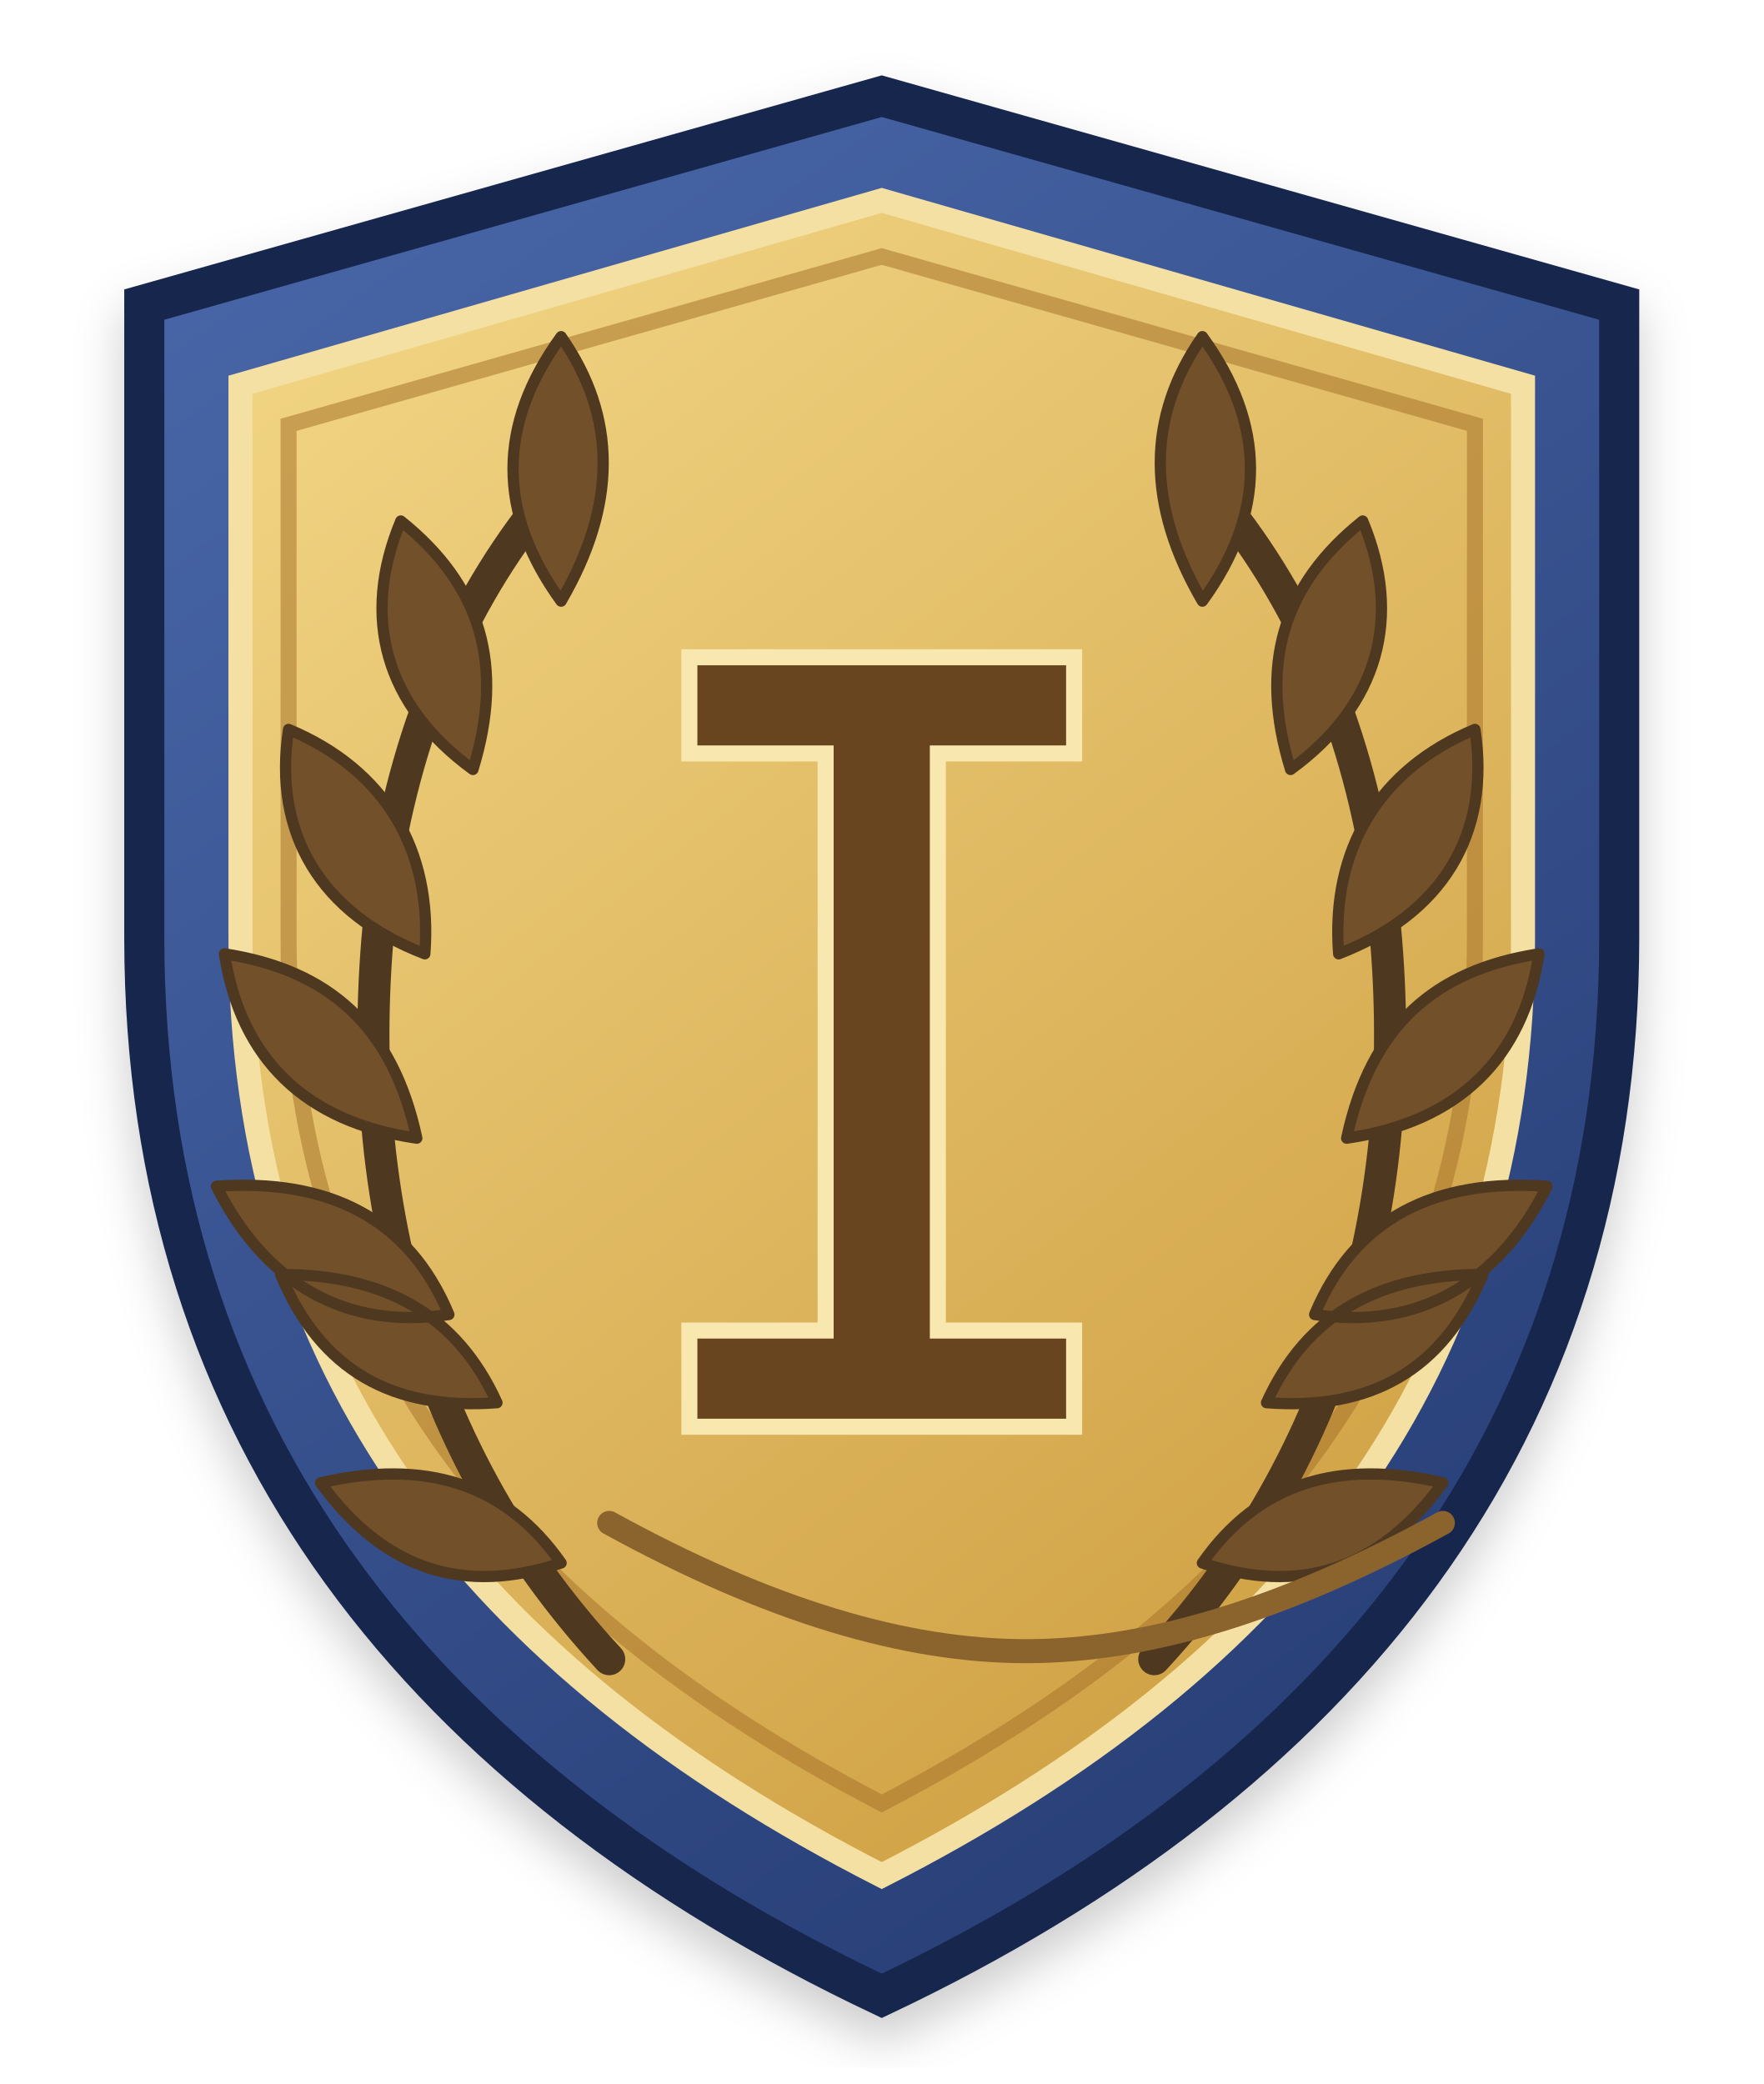
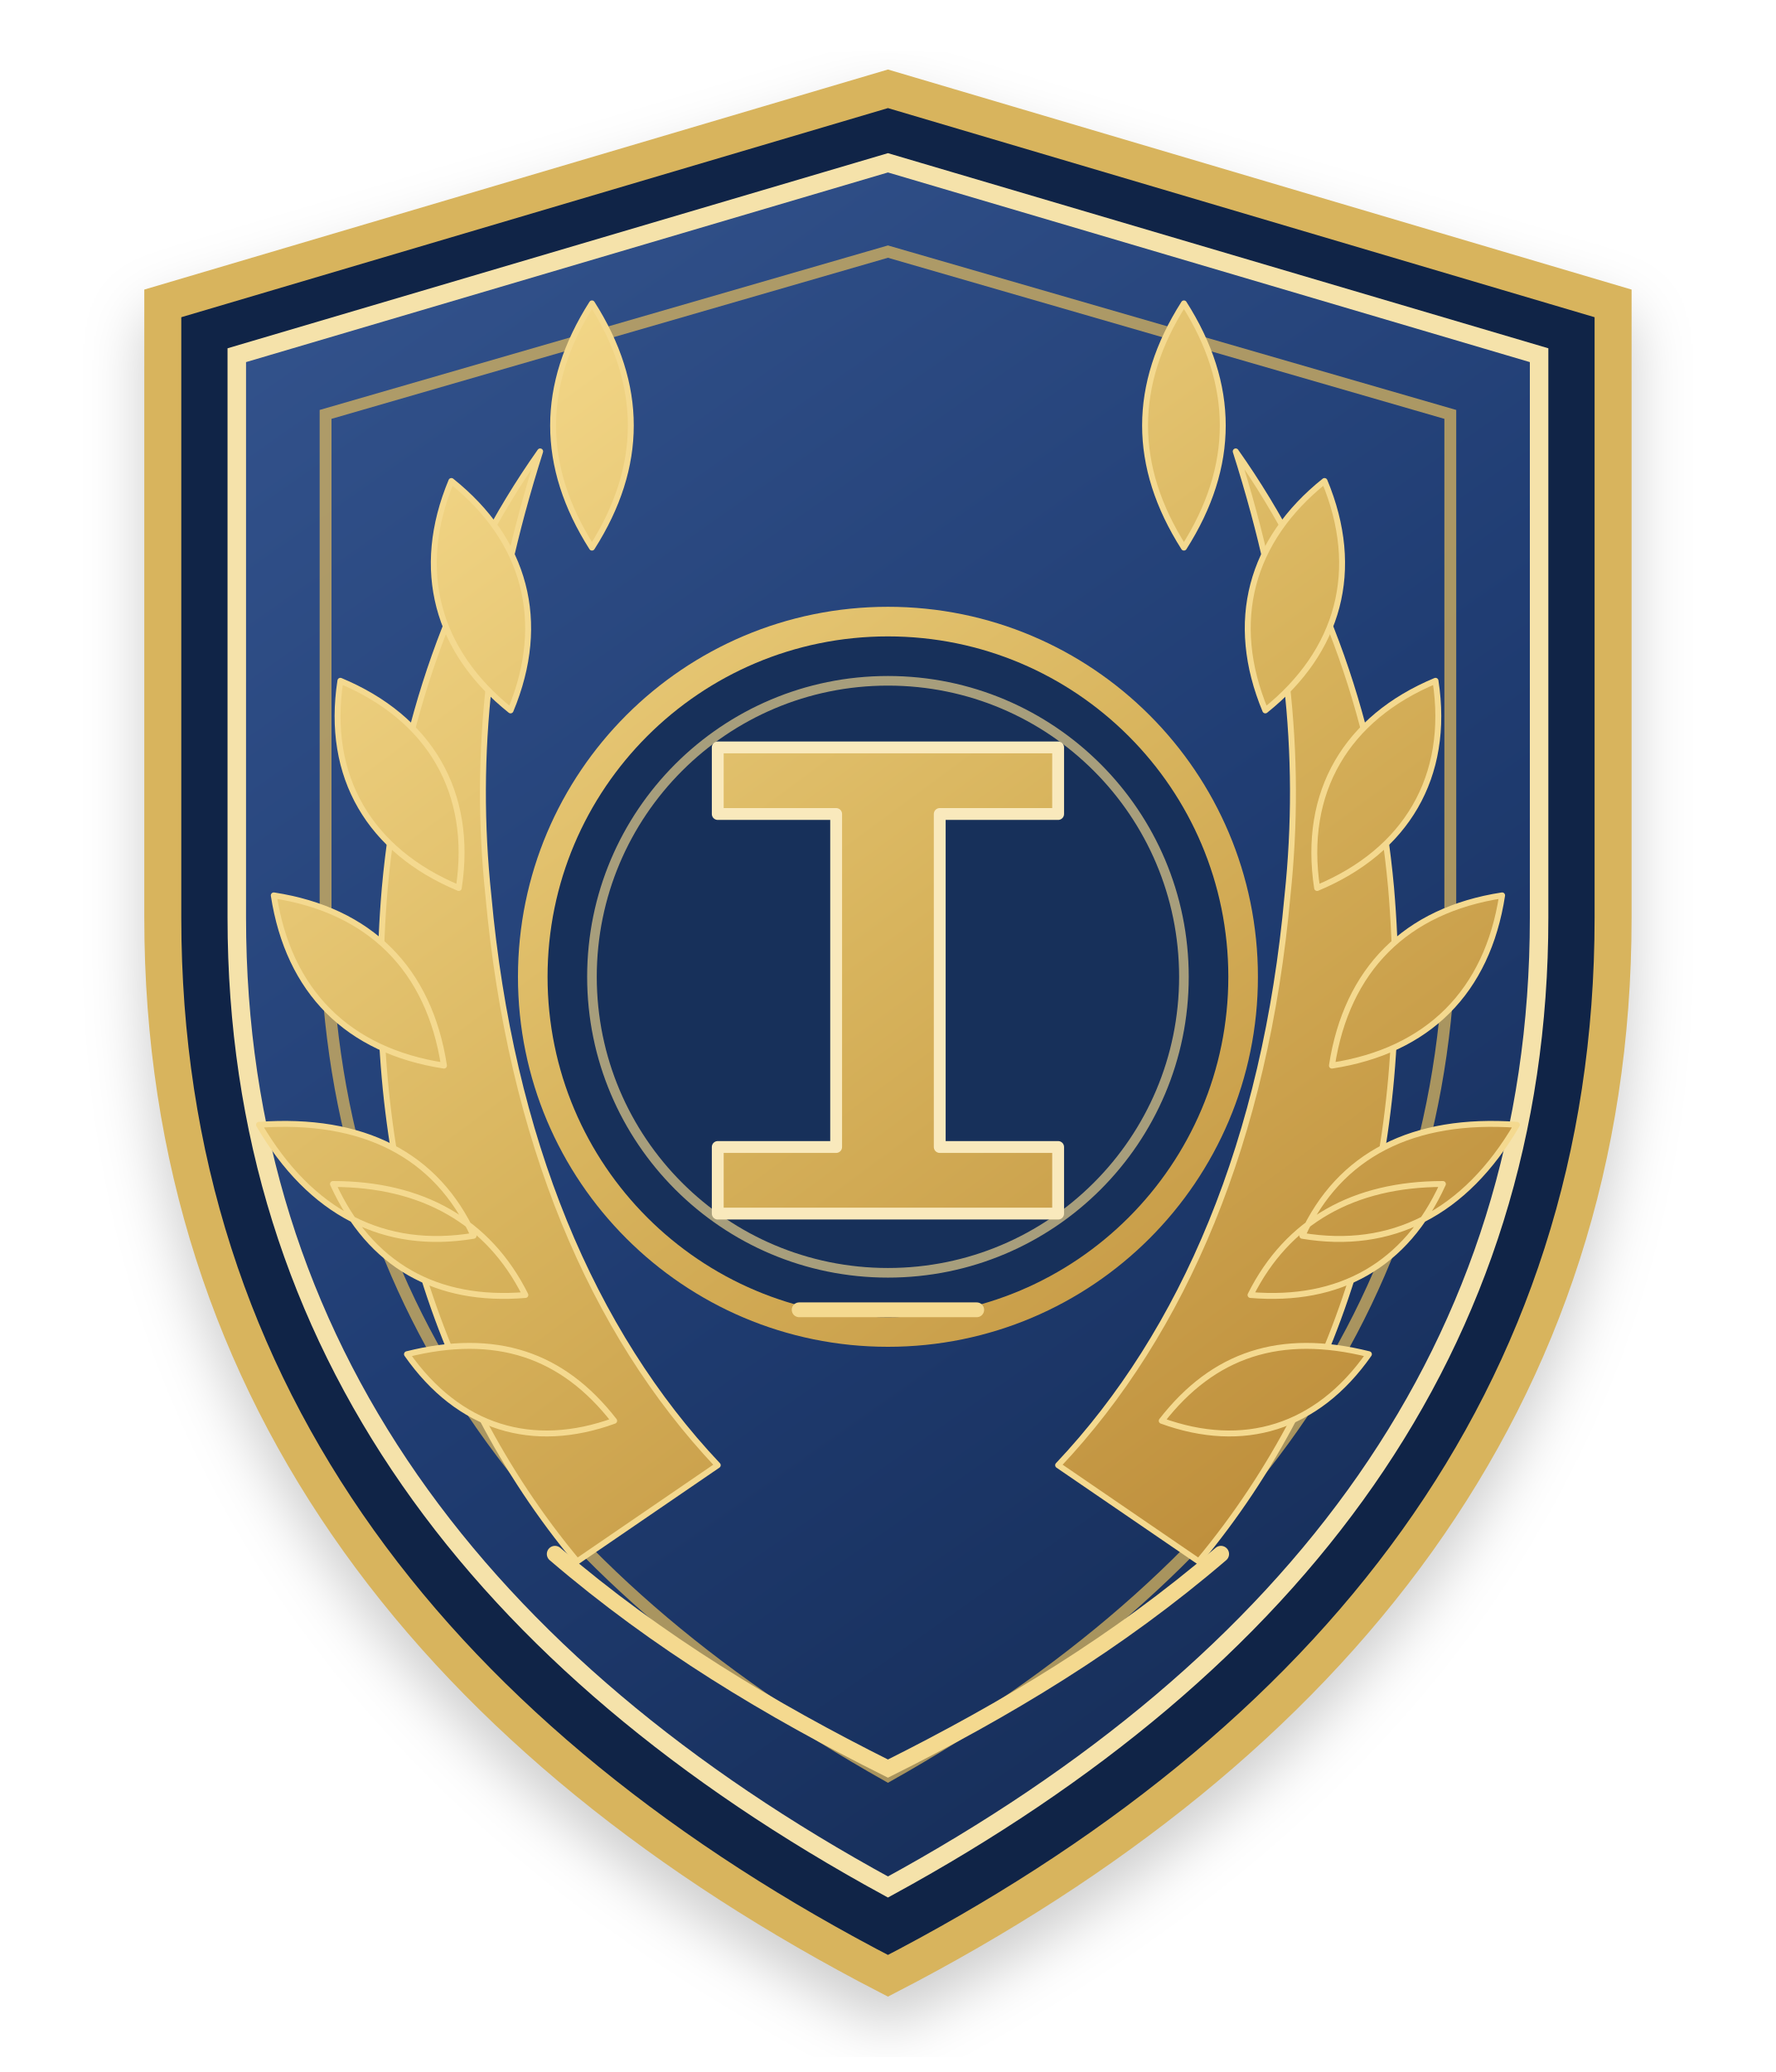
- <svg xmlns="http://www.w3.org/2000/svg" viewBox="0 0 220 260" role="img" aria-labelledby="title desc">
+ <svg xmlns="http://www.w3.org/2000/svg" viewBox="0 0 240 280" role="img" aria-labelledby="title desc">
  <defs>
-     <linearGradient id="gold" x1="24" y1="23" x2="197" y2="244" gradientUnits="userSpaceOnUse">
-       <stop stop-color="#F4D989" />
-       <stop offset="1" stop-color="#C99637" />
+     <linearGradient id="shield" x1="34" y1="20" x2="198" y2="253" gradientUnits="userSpaceOnUse">
+       <stop stop-color="#35558F" />
+       <stop offset=".52" stop-color="#203D73" />
+       <stop offset="1" stop-color="#142A52" />
    </linearGradient>
-     <linearGradient id="blue" x1="30" y1="15" x2="188" y2="238" gradientUnits="userSpaceOnUse">
-       <stop stop-color="#4967A9" />
-       <stop offset="1" stop-color="#253B72" />
+     <linearGradient id="gold" x1="52" y1="43" x2="184" y2="222" gradientUnits="userSpaceOnUse">
+       <stop stop-color="#F6DB8D" />
+       <stop offset=".48" stop-color="#D8B45D" />
+       <stop offset="1" stop-color="#B98735" />
    </linearGradient>
-     <filter id="shadow" x="5" y="3" width="210" height="255" color-interpolation-filters="sRGB" filterUnits="userSpaceOnUse">
-       <feGaussianBlur in="SourceAlpha" stdDeviation="3" />
-       <feOffset dy="3" />
+     <filter id="shadow" x="3" y="3" width="234" height="275" color-interpolation-filters="sRGB" filterUnits="userSpaceOnUse">
+       <feGaussianBlur in="SourceAlpha" stdDeviation="4" />
+       <feOffset dy="4" />
      <feComponentTransfer>
        <feFuncA type="linear" slope=".2" />
      </feComponentTransfer>
      <feMerge>
        <feMergeNode />
        <feMergeNode in="SourceGraphic" />
      </feMerge>
    </filter>
  </defs>
  <g filter="url(#shadow)">
-     <path d="M110 12 202 38v79c0 62-35 105-92 132-57-27-92-70-92-132V38l92-26Z" fill="url(#blue)" stroke="#17264D" stroke-width="5" />
-     <path d="M110 25 190 48v69c0 54-29 91-80 117-51-26-80-63-80-117V48l80-23Z" fill="url(#gold)" stroke="#F4E0A2" stroke-width="3" />
-     <path d="M110 32 184 53v64c0 49-26 83-74 108-48-25-74-59-74-108V53l74-21Z" fill="none" stroke="#A8752D" stroke-opacity=".55" stroke-width="2" />
-     <g fill="#71502A" stroke="#4F3820" stroke-linecap="round" stroke-linejoin="round" stroke-width="1.4">
-       <path d="M76 207C51 180 43 145 48 109c3-19 10-35 21-48" fill="none" stroke-width="4" />
-       <path d="M56 164c-13 2-23-4-29-16 14-1 24 4 29 16Zm-4-22c-14-2-22-10-24-23 13 2 21 9 24 23Zm1-23c-13-5-19-15-17-28 12 5 18 15 17 28Zm6-23c-11-8-14-19-9-31 10 8 13 18 9 31Zm11-21c-8-11-8-22 0-33 7 10 7 21 0 33Zm-8 100c-13 1-22-4-27-16 13 0 22 5 27 16Zm8 20c-12 4-22 1-30-10 13-3 23 0 30 10Z" />
-       <path d="M144 207c25-27 33-62 28-98-3-19-10-35-21-48" fill="none" stroke-width="4" />
-       <path d="M164 164c13 2 23-4 29-16-14-1-24 4-29 16Zm4-22c14-2 22-10 24-23-13 2-21 9-24 23Zm-1-23c13-5 19-15 17-28-12 5-18 15-17 28Zm-6-23c11-8 14-19 9-31-10 8-13 18-9 31Zm-11-21c8-11 8-22 0-33-7 10-7 21 0 33Zm8 100c13 1 22-4 27-16-13 0-22 5-27 16Zm-8 20c12 4 22 1 30-10-13-3-23 0-30 10Z" />
+     <path d="M120 12 218 41v83c0 65-38 112-98 143-60-31-98-78-98-143V41l98-29Z" fill="#102447" stroke="#D8B45D" stroke-width="5" />
+     <path d="M120 22 208 48v76c0 58-33 101-88 131-55-30-88-73-88-131V48l88-26Z" fill="url(#shield)" stroke="#F5E2AA" stroke-width="2.5" />
+     <path d="M120 34 196 56v68c0 51-28 89-76 116-48-27-76-65-76-116V56l76-22Z" fill="none" stroke="#D8B45D" stroke-opacity=".75" stroke-width="1.6" />
+     <g fill="url(#gold)" stroke="#F4D98F" stroke-width=".8" stroke-linejoin="round">
+       <path d="M78 211c-20-24-29-56-26-91 2-22 9-42 21-59-7 22-9 41-7 60 3 33 14 59 31 77l-19 13Z" />
+       <path d="M162 211c20-24 29-56 26-91-2-22-9-42-21-59 7 22 9 41 7 60-3 33-14 59-31 77l19 13Z" />
+       <path d="M64 167c-12 2-22-3-29-15 14-1 24 4 29 15Zm-4-23c-13-2-21-10-23-23 13 2 21 10 23 23Zm2-24c-12-5-18-15-16-28 12 5 18 15 16 28Zm7-24c-10-8-13-19-8-31 10 8 13 19 8 31Zm11-22c-7-11-7-22 0-33 7 11 7 22 0 33Zm-9 101c-12 1-21-4-26-15 12 0 21 5 26 15Zm12 17c-11 4-21 1-28-9 12-3 21 0 28 9Z" />
+       <path d="M176 167c12 2 22-3 29-15-14-1-24 4-29 15Zm4-23c13-2 21-10 23-23-13 2-21 10-23 23Zm-2-24c12-5 18-15 16-28-12 5-18 15-16 28Zm-7-24c10-8 13-19 8-31-10 8-13 19-8 31Zm-11-22c7-11 7-22 0-33-7 11-7 22 0 33Zm9 101c12 1 21-4 26-15-12 0-21 5-26 15Zm-12 17c11 4 21 1 28-9-12-3-21 0-28 9Z" />
    </g>
-     <path d="M86 82h48v12h-17v72h17v12H86v-12h17V94H86V82Z" fill="#68451F" stroke="#F9E7B0" stroke-width="2" />
-     <path d="M76 190c20 11 37 16 52 16s32-5 52-16" fill="none" stroke="#8B632D" stroke-linecap="round" stroke-width="3" />
+     <path d="M75 210c14 12 29 21 45 29 16-8 31-17 45-29" fill="none" stroke="#F4D98F" stroke-linecap="round" stroke-width="2.2" />
+     <circle cx="120" cy="132" r="48" fill="#17305A" stroke="url(#gold)" stroke-width="4" />
+     <circle cx="120" cy="132" r="40" fill="none" stroke="#F4D98F" stroke-opacity=".65" stroke-width="1.3" />
+     <path d="M97 101h46v9h-16v45h16v9H97v-9h16v-45H97v-9Z" fill="url(#gold)" stroke="#F9E9BC" stroke-width="1.6" stroke-linejoin="round" />
+     <path d="M108 177h24" stroke="#F4D98F" stroke-linecap="round" stroke-width="2" />
  </g>
</svg>
